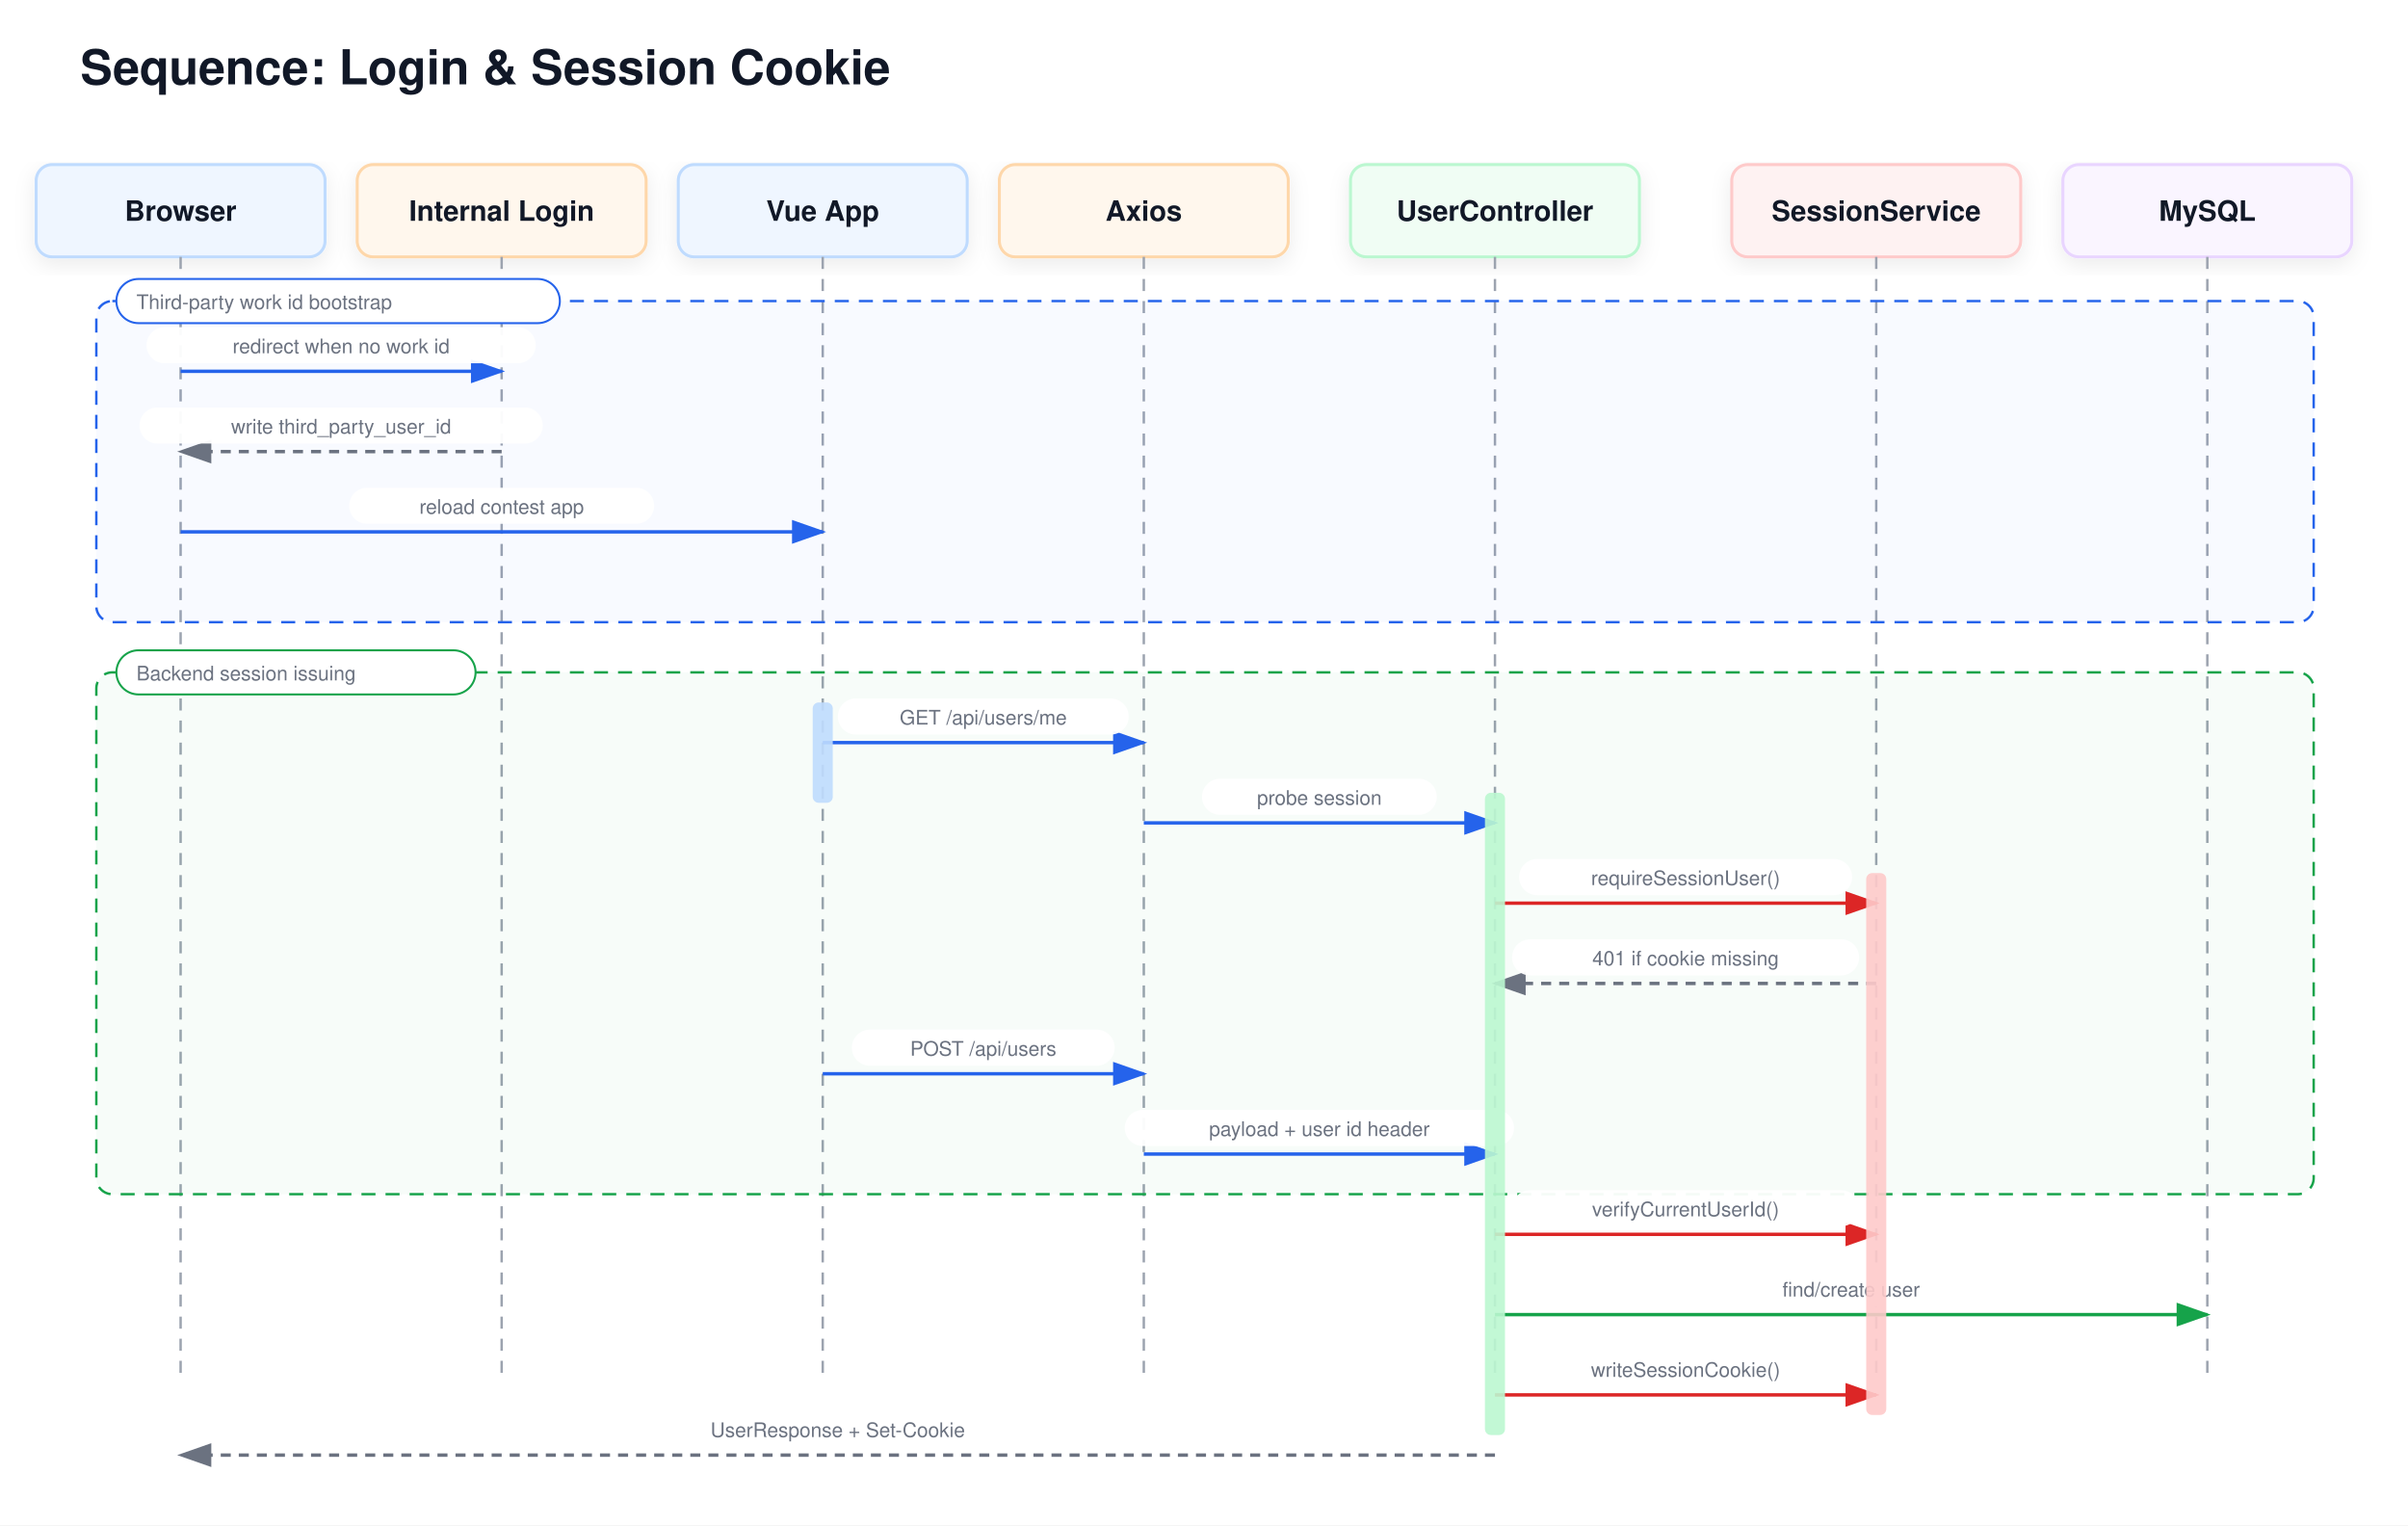
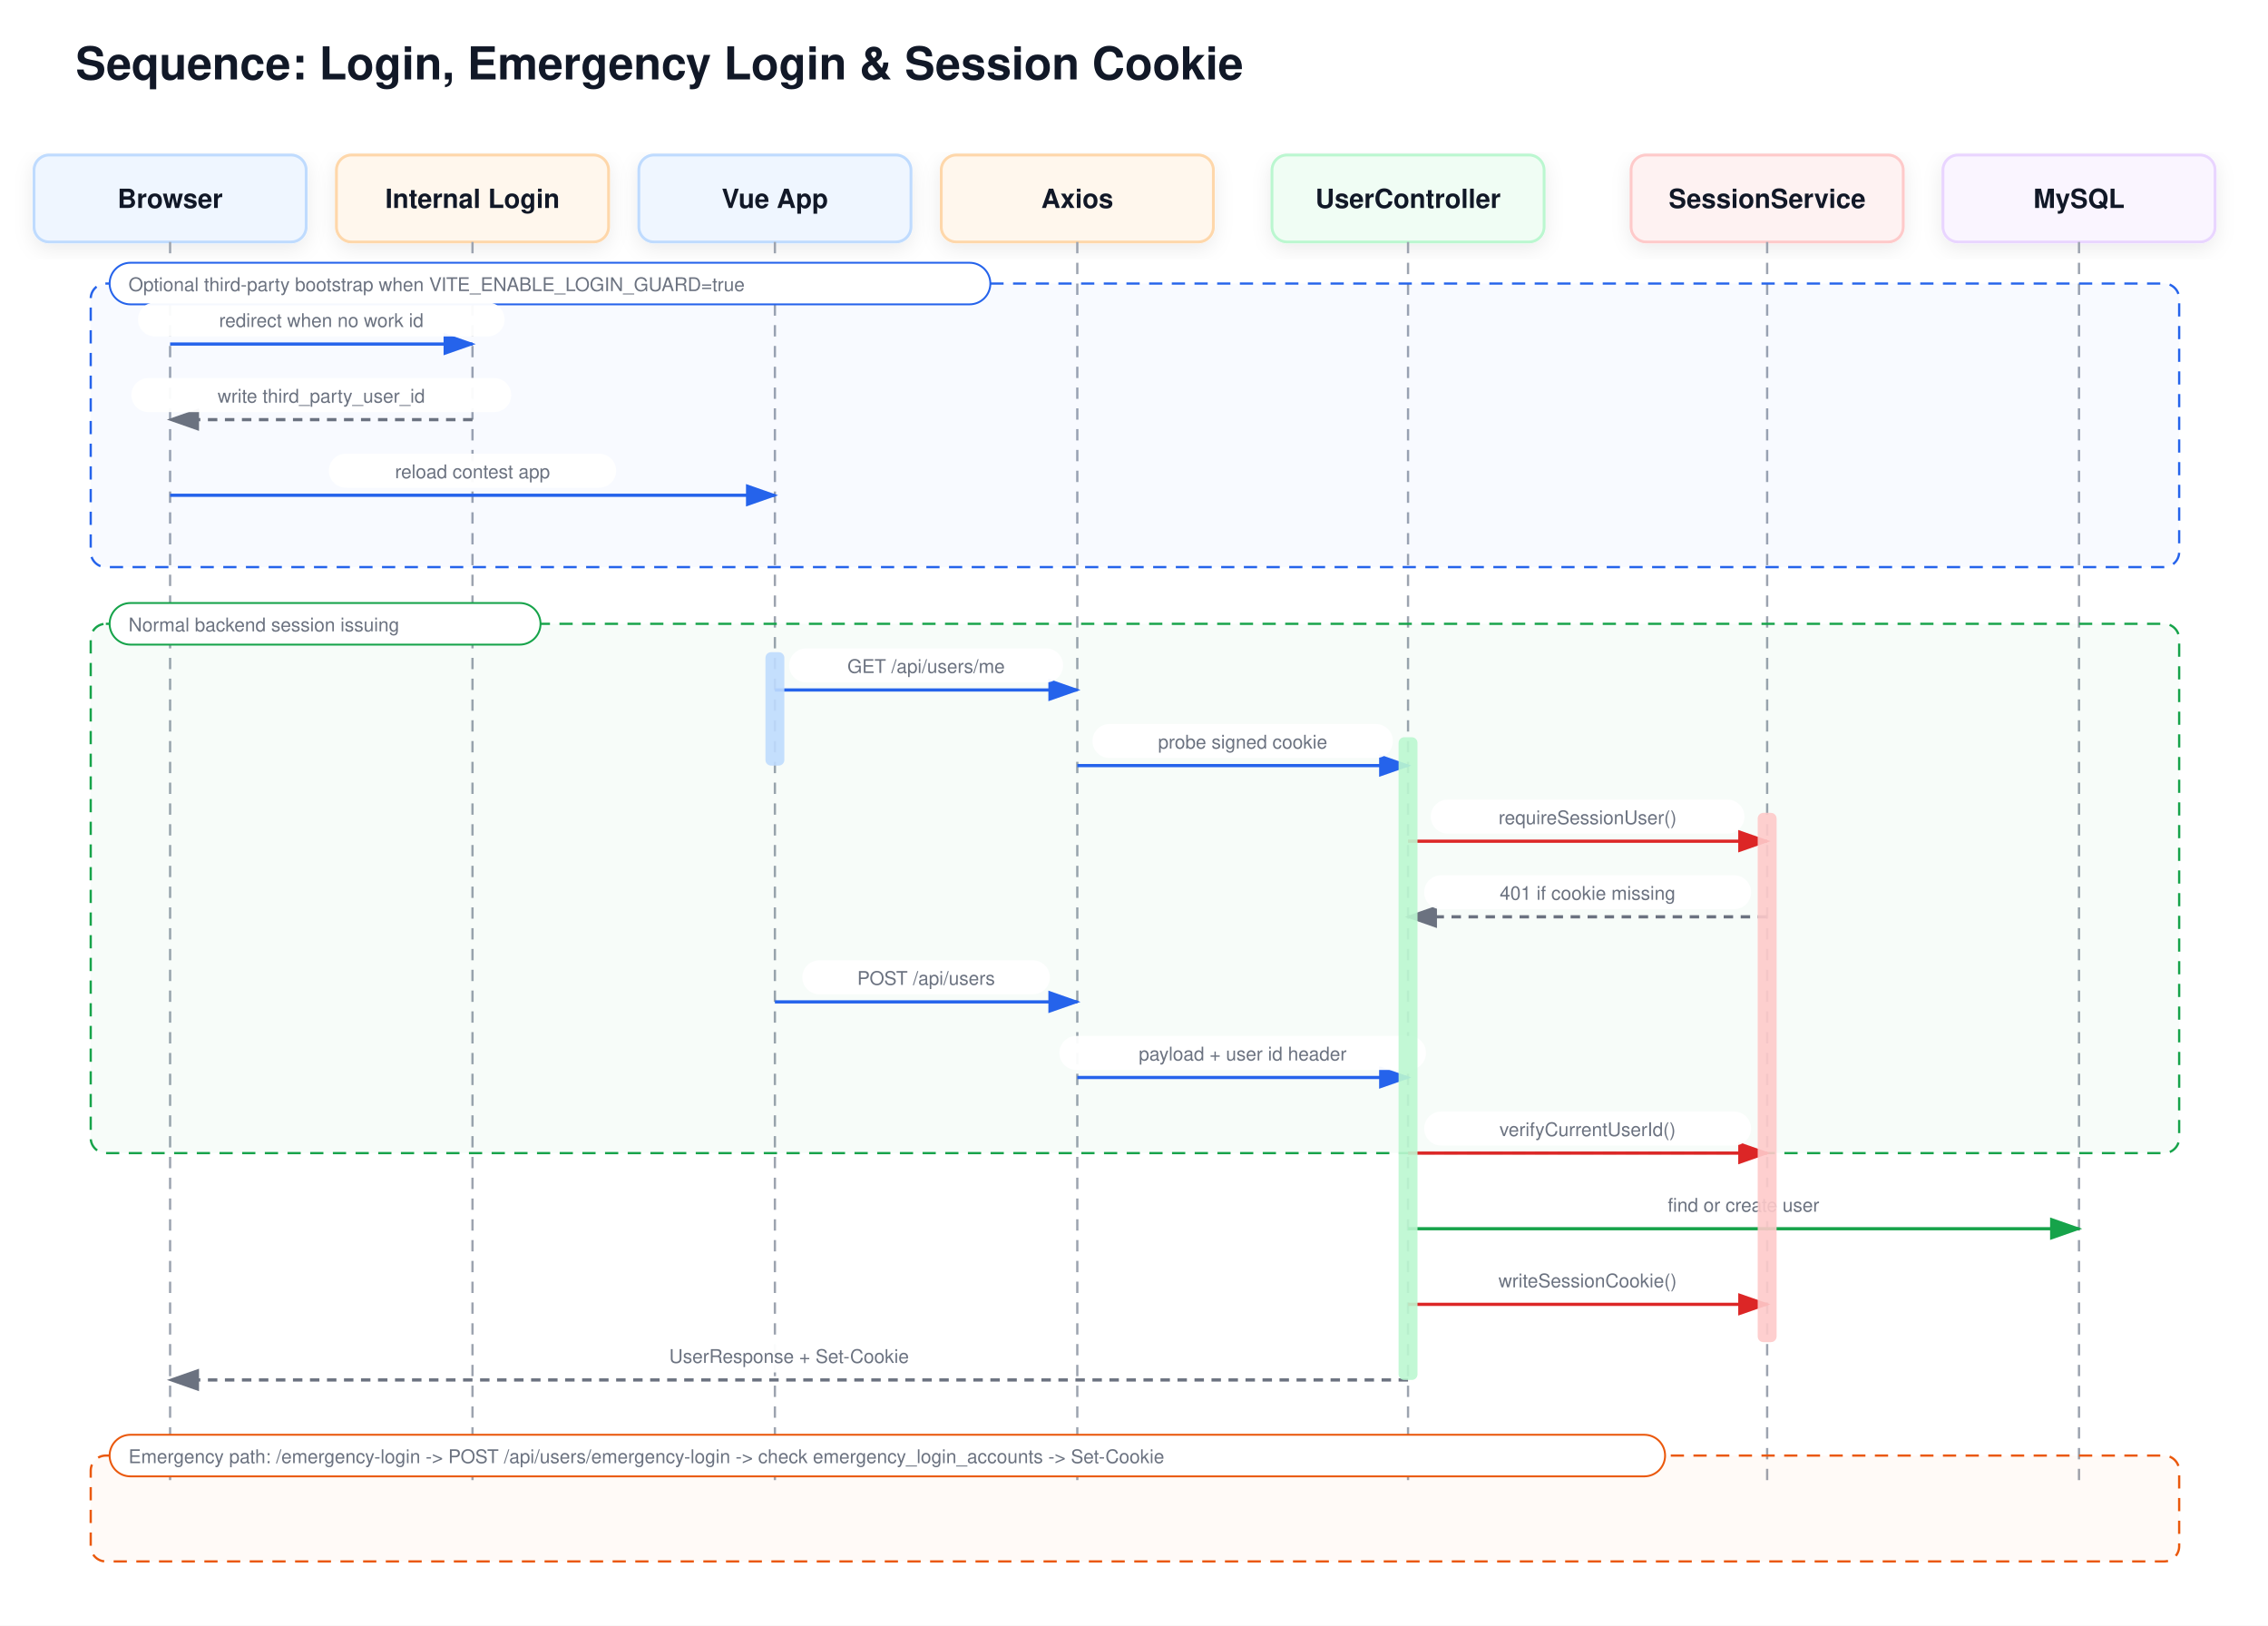
- <svg xmlns="http://www.w3.org/2000/svg" viewBox="0 0 1200 760" width="1200" height="760">
+ <svg xmlns="http://www.w3.org/2000/svg" viewBox="0 0 1200 860" width="1200" height="860">
  <style>
text { font-family: 'Helvetica Neue', Helvetica, Arial, 'PingFang SC', 'Microsoft YaHei', sans-serif; fill: #111827; }
.title { font-size: 24px; font-weight: 700; }
.label { font-size: 14px; font-weight: 650; }
.small { font-size: 11px; fill: #6b7280; }
.tiny { font-size: 10px; fill: #6b7280; }
.entity-header { font-size: 14px; font-weight: 700; }
.field { font-size: 11px; fill: #374151; }
</style>
  <defs>
    <marker id="arrow-blue" markerWidth="10" markerHeight="7" refX="9" refY="3.5" orient="auto">
      <polygon points="0 0, 10 3.5, 0 7" fill="#2563eb" />
    </marker>
    <marker id="arrow-red" markerWidth="10" markerHeight="7" refX="9" refY="3.5" orient="auto">
      <polygon points="0 0, 10 3.5, 0 7" fill="#dc2626" />
    </marker>
    <marker id="arrow-green" markerWidth="10" markerHeight="7" refX="9" refY="3.5" orient="auto">
      <polygon points="0 0, 10 3.5, 0 7" fill="#16a34a" />
    </marker>
    <marker id="arrow-purple" markerWidth="10" markerHeight="7" refX="9" refY="3.5" orient="auto">
      <polygon points="0 0, 10 3.5, 0 7" fill="#9333ea" />
    </marker>
    <marker id="arrow-orange" markerWidth="10" markerHeight="7" refX="9" refY="3.5" orient="auto">
      <polygon points="0 0, 10 3.5, 0 7" fill="#ea580c" />
    </marker>
    <marker id="arrow-gray" markerWidth="10" markerHeight="7" refX="9" refY="3.5" orient="auto">
      <polygon points="0 0, 10 3.5, 0 7" fill="#6b7280" />
    </marker>
    <filter id="softShadow" x="-10%" y="-10%" width="120%" height="130%">
      <feDropShadow dx="0" dy="3" stdDeviation="5" flood-color="#111827" flood-opacity="0.08" />
    </filter>
  </defs>
-   <rect width="1200" height="760" fill="#ffffff" />
-   <text x="40" y="42" class="title">Sequence: Login &amp; Session Cookie</text>
+   <rect width="1200" height="860" fill="#ffffff" />
+   <text x="40" y="42" class="title">Sequence: Login, Emergency Login &amp; Session Cookie</text>
  <rect x="18" y="82" width="144" height="46" rx="8" fill="#eff6ff" stroke="#bfdbfe" stroke-width="1.5" filter="url(#softShadow)" />
  <text x="90" y="110" text-anchor="middle" class="label">Browser</text>
-   <line x1="90" y1="128" x2="90" y2="686" stroke="#9ca3af" stroke-width="1.2" stroke-dasharray="6,5" />
+   <line x1="90" y1="128" x2="90" y2="786" stroke="#9ca3af" stroke-width="1.2" stroke-dasharray="6,5" />
  <rect x="178" y="82" width="144" height="46" rx="8" fill="#fff7ed" stroke="#fed7aa" stroke-width="1.5" filter="url(#softShadow)" />
  <text x="250" y="110" text-anchor="middle" class="label">Internal Login</text>
-   <line x1="250" y1="128" x2="250" y2="686" stroke="#9ca3af" stroke-width="1.2" stroke-dasharray="6,5" />
+   <line x1="250" y1="128" x2="250" y2="786" stroke="#9ca3af" stroke-width="1.2" stroke-dasharray="6,5" />
  <rect x="338" y="82" width="144" height="46" rx="8" fill="#eff6ff" stroke="#bfdbfe" stroke-width="1.5" filter="url(#softShadow)" />
  <text x="410" y="110" text-anchor="middle" class="label">Vue App</text>
-   <line x1="410" y1="128" x2="410" y2="686" stroke="#9ca3af" stroke-width="1.2" stroke-dasharray="6,5" />
+   <line x1="410" y1="128" x2="410" y2="786" stroke="#9ca3af" stroke-width="1.2" stroke-dasharray="6,5" />
  <rect x="498" y="82" width="144" height="46" rx="8" fill="#fff7ed" stroke="#fed7aa" stroke-width="1.5" filter="url(#softShadow)" />
  <text x="570" y="110" text-anchor="middle" class="label">Axios</text>
-   <line x1="570" y1="128" x2="570" y2="686" stroke="#9ca3af" stroke-width="1.2" stroke-dasharray="6,5" />
+   <line x1="570" y1="128" x2="570" y2="786" stroke="#9ca3af" stroke-width="1.2" stroke-dasharray="6,5" />
  <rect x="673" y="82" width="144" height="46" rx="8" fill="#f0fdf4" stroke="#bbf7d0" stroke-width="1.5" filter="url(#softShadow)" />
  <text x="745" y="110" text-anchor="middle" class="label">UserController</text>
-   <line x1="745" y1="128" x2="745" y2="686" stroke="#9ca3af" stroke-width="1.2" stroke-dasharray="6,5" />
+   <line x1="745" y1="128" x2="745" y2="786" stroke="#9ca3af" stroke-width="1.2" stroke-dasharray="6,5" />
  <rect x="863" y="82" width="144" height="46" rx="8" fill="#fef2f2" stroke="#fecaca" stroke-width="1.5" filter="url(#softShadow)" />
  <text x="935" y="110" text-anchor="middle" class="label">SessionService</text>
-   <line x1="935" y1="128" x2="935" y2="686" stroke="#9ca3af" stroke-width="1.2" stroke-dasharray="6,5" />
+   <line x1="935" y1="128" x2="935" y2="786" stroke="#9ca3af" stroke-width="1.2" stroke-dasharray="6,5" />
  <rect x="1028" y="82" width="144" height="46" rx="8" fill="#faf5ff" stroke="#e9d5ff" stroke-width="1.5" filter="url(#softShadow)" />
  <text x="1100" y="110" text-anchor="middle" class="label">MySQL</text>
-   <line x1="1100" y1="128" x2="1100" y2="686" stroke="#9ca3af" stroke-width="1.2" stroke-dasharray="6,5" />
-   <rect x="48" y="150" width="1105" height="160" rx="8" fill="#2563eb" fill-opacity="0.035" stroke="#2563eb" stroke-width="1.2" stroke-dasharray="7,5" />
-   <rect x="58" y="139" width="221" height="22" rx="11" fill="#ffffff" stroke="#2563eb" stroke-width="1" />
-   <text x="68" y="154" class="tiny" fill="#2563eb">Third-party work id bootstrap</text>
-   <path d="M 90 185 L 250 185" fill="none" stroke="#2563eb" stroke-width="1.7" marker-end="url(#arrow-blue)" />
-   <rect x="73.0" y="163" width="194" height="18" rx="9" fill="#ffffff" opacity="0.95" />
-   <text x="170.0" y="176" text-anchor="middle" class="tiny">redirect when no work id</text>
-   <path d="M 250 225 L 90 225" fill="none" stroke="#6b7280" stroke-width="1.7" marker-end="url(#arrow-gray)" stroke-dasharray="5,4" />
-   <rect x="69.5" y="203" width="201" height="18" rx="9" fill="#ffffff" opacity="0.95" />
-   <text x="170.0" y="216" text-anchor="middle" class="tiny">write third_party_user_id</text>
-   <path d="M 90 265 L 410 265" fill="none" stroke="#2563eb" stroke-width="1.7" marker-end="url(#arrow-blue)" />
-   <rect x="174.0" y="243" width="152" height="18" rx="9" fill="#ffffff" opacity="0.95" />
-   <text x="250.0" y="256" text-anchor="middle" class="tiny">reload contest app</text>
-   <rect x="48" y="335" width="1105" height="260" rx="8" fill="#16a34a" fill-opacity="0.035" stroke="#16a34a" stroke-width="1.2" stroke-dasharray="7,5" />
-   <rect x="58" y="324" width="179" height="22" rx="11" fill="#ffffff" stroke="#16a34a" stroke-width="1" />
-   <text x="68" y="339" class="tiny" fill="#16a34a">Backend session issuing</text>
-   <path d="M 410 370 L 570 370" fill="none" stroke="#2563eb" stroke-width="1.7" marker-end="url(#arrow-blue)" />
-   <rect x="417.5" y="348" width="145" height="18" rx="9" fill="#ffffff" opacity="0.95" />
-   <text x="490.0" y="361" text-anchor="middle" class="tiny">GET /api/users/me</text>
-   <path d="M 570 410 L 745 410" fill="none" stroke="#2563eb" stroke-width="1.7" marker-end="url(#arrow-blue)" />
-   <rect x="599.0" y="388" width="117" height="18" rx="9" fill="#ffffff" opacity="0.95" />
-   <text x="657.5" y="401" text-anchor="middle" class="tiny">probe session</text>
-   <path d="M 745 450 L 935 450" fill="none" stroke="#dc2626" stroke-width="1.7" marker-end="url(#arrow-red)" />
-   <rect x="757.0" y="428" width="166" height="18" rx="9" fill="#ffffff" opacity="0.95" />
-   <text x="840.0" y="441" text-anchor="middle" class="tiny">requireSessionUser()</text>
-   <path d="M 935 490 L 745 490" fill="none" stroke="#6b7280" stroke-width="1.7" marker-end="url(#arrow-gray)" stroke-dasharray="5,4" />
-   <rect x="753.5" y="468" width="173" height="18" rx="9" fill="#ffffff" opacity="0.95" />
-   <text x="840.0" y="481" text-anchor="middle" class="tiny">401 if cookie missing</text>
-   <path d="M 410 535 L 570 535" fill="none" stroke="#2563eb" stroke-width="1.7" marker-end="url(#arrow-blue)" />
-   <rect x="424.5" y="513" width="131" height="18" rx="9" fill="#ffffff" opacity="0.95" />
-   <text x="490.0" y="526" text-anchor="middle" class="tiny">POST /api/users</text>
-   <path d="M 570 575 L 745 575" fill="none" stroke="#2563eb" stroke-width="1.7" marker-end="url(#arrow-blue)" />
-   <rect x="560.5" y="553" width="194" height="18" rx="9" fill="#ffffff" opacity="0.95" />
-   <text x="657.5" y="566" text-anchor="middle" class="tiny">payload + user id header</text>
-   <path d="M 745 615 L 935 615" fill="none" stroke="#dc2626" stroke-width="1.7" marker-end="url(#arrow-red)" />
-   <rect x="753.5" y="593" width="173" height="18" rx="9" fill="#ffffff" opacity="0.95" />
-   <text x="840.0" y="606" text-anchor="middle" class="tiny">verifyCurrentUserId()</text>
-   <path d="M 745 655 L 1100 655" fill="none" stroke="#16a34a" stroke-width="1.7" marker-end="url(#arrow-green)" />
-   <rect x="853.5" y="633" width="138" height="18" rx="9" fill="#ffffff" opacity="0.95" />
-   <text x="922.5" y="646" text-anchor="middle" class="tiny">find/create user</text>
-   <path d="M 745 695 L 935 695" fill="none" stroke="#dc2626" stroke-width="1.7" marker-end="url(#arrow-red)" />
-   <rect x="757.0" y="673" width="166" height="18" rx="9" fill="#ffffff" opacity="0.95" />
-   <text x="840.0" y="686" text-anchor="middle" class="tiny">writeSessionCookie()</text>
-   <path d="M 745 725 L 90 725" fill="none" stroke="#6b7280" stroke-width="1.7" marker-end="url(#arrow-gray)" stroke-dasharray="5,4" />
-   <rect x="317.0" y="703" width="201" height="18" rx="9" fill="#ffffff" opacity="0.95" />
-   <text x="417.5" y="716" text-anchor="middle" class="tiny">UserResponse + Set-Cookie</text>
-   <rect x="405" y="350" width="10" height="50" rx="3" fill="#bfdbfe" stroke="none" opacity="0.9" />
-   <rect x="740" y="395" width="10" height="320" rx="3" fill="#bbf7d0" stroke="none" opacity="0.9" />
-   <rect x="930" y="435" width="10" height="270" rx="3" fill="#fecaca" stroke="none" opacity="0.9" />
+   <line x1="1100" y1="128" x2="1100" y2="786" stroke="#9ca3af" stroke-width="1.2" stroke-dasharray="6,5" />
+   <rect x="48" y="150" width="1105" height="150" rx="8" fill="#2563eb" fill-opacity="0.035" stroke="#2563eb" stroke-width="1.2" stroke-dasharray="7,5" />
+   <rect x="58" y="139" width="466" height="22" rx="11" fill="#ffffff" stroke="#2563eb" stroke-width="1" />
+   <text x="68" y="154" class="tiny" fill="#2563eb">Optional third-party bootstrap when VITE_ENABLE_LOGIN_GUARD=true</text>
+   <path d="M 90 182 L 250 182" fill="none" stroke="#2563eb" stroke-width="1.7" marker-end="url(#arrow-blue)" />
+   <rect x="73.0" y="160" width="194" height="18" rx="9" fill="#ffffff" opacity="0.95" />
+   <text x="170.0" y="173" text-anchor="middle" class="tiny">redirect when no work id</text>
+   <path d="M 250 222 L 90 222" fill="none" stroke="#6b7280" stroke-width="1.7" marker-end="url(#arrow-gray)" stroke-dasharray="5,4" />
+   <rect x="69.5" y="200" width="201" height="18" rx="9" fill="#ffffff" opacity="0.95" />
+   <text x="170.0" y="213" text-anchor="middle" class="tiny">write third_party_user_id</text>
+   <path d="M 90 262 L 410 262" fill="none" stroke="#2563eb" stroke-width="1.7" marker-end="url(#arrow-blue)" />
+   <rect x="174.0" y="240" width="152" height="18" rx="9" fill="#ffffff" opacity="0.95" />
+   <text x="250.0" y="253" text-anchor="middle" class="tiny">reload contest app</text>
+   <rect x="48" y="330" width="1105" height="280" rx="8" fill="#16a34a" fill-opacity="0.035" stroke="#16a34a" stroke-width="1.2" stroke-dasharray="7,5" />
+   <rect x="58" y="319" width="228" height="22" rx="11" fill="#ffffff" stroke="#16a34a" stroke-width="1" />
+   <text x="68" y="334" class="tiny" fill="#16a34a">Normal backend session issuing</text>
+   <path d="M 410 365 L 570 365" fill="none" stroke="#2563eb" stroke-width="1.7" marker-end="url(#arrow-blue)" />
+   <rect x="417.5" y="343" width="145" height="18" rx="9" fill="#ffffff" opacity="0.95" />
+   <text x="490.0" y="356" text-anchor="middle" class="tiny">GET /api/users/me</text>
+   <path d="M 570 405 L 745 405" fill="none" stroke="#2563eb" stroke-width="1.7" marker-end="url(#arrow-blue)" />
+   <rect x="578.0" y="383" width="159" height="18" rx="9" fill="#ffffff" opacity="0.95" />
+   <text x="657.5" y="396" text-anchor="middle" class="tiny">probe signed cookie</text>
+   <path d="M 745 445 L 935 445" fill="none" stroke="#dc2626" stroke-width="1.7" marker-end="url(#arrow-red)" />
+   <rect x="757.0" y="423" width="166" height="18" rx="9" fill="#ffffff" opacity="0.95" />
+   <text x="840.0" y="436" text-anchor="middle" class="tiny">requireSessionUser()</text>
+   <path d="M 935 485 L 745 485" fill="none" stroke="#6b7280" stroke-width="1.7" marker-end="url(#arrow-gray)" stroke-dasharray="5,4" />
+   <rect x="753.5" y="463" width="173" height="18" rx="9" fill="#ffffff" opacity="0.95" />
+   <text x="840.0" y="476" text-anchor="middle" class="tiny">401 if cookie missing</text>
+   <path d="M 410 530 L 570 530" fill="none" stroke="#2563eb" stroke-width="1.7" marker-end="url(#arrow-blue)" />
+   <rect x="424.5" y="508" width="131" height="18" rx="9" fill="#ffffff" opacity="0.95" />
+   <text x="490.0" y="521" text-anchor="middle" class="tiny">POST /api/users</text>
+   <path d="M 570 570 L 745 570" fill="none" stroke="#2563eb" stroke-width="1.7" marker-end="url(#arrow-blue)" />
+   <rect x="560.5" y="548" width="194" height="18" rx="9" fill="#ffffff" opacity="0.95" />
+   <text x="657.5" y="561" text-anchor="middle" class="tiny">payload + user id header</text>
+   <path d="M 745 610 L 935 610" fill="none" stroke="#dc2626" stroke-width="1.7" marker-end="url(#arrow-red)" />
+   <rect x="753.5" y="588" width="173" height="18" rx="9" fill="#ffffff" opacity="0.95" />
+   <text x="840.0" y="601" text-anchor="middle" class="tiny">verifyCurrentUserId()</text>
+   <path d="M 745 650 L 1100 650" fill="none" stroke="#16a34a" stroke-width="1.7" marker-end="url(#arrow-green)" />
+   <rect x="843.0" y="628" width="159" height="18" rx="9" fill="#ffffff" opacity="0.95" />
+   <text x="922.5" y="641" text-anchor="middle" class="tiny">find or create user</text>
+   <path d="M 745 690 L 935 690" fill="none" stroke="#dc2626" stroke-width="1.7" marker-end="url(#arrow-red)" />
+   <rect x="757.0" y="668" width="166" height="18" rx="9" fill="#ffffff" opacity="0.95" />
+   <text x="840.0" y="681" text-anchor="middle" class="tiny">writeSessionCookie()</text>
+   <path d="M 745 730 L 90 730" fill="none" stroke="#6b7280" stroke-width="1.7" marker-end="url(#arrow-gray)" stroke-dasharray="5,4" />
+   <rect x="317.0" y="708" width="201" height="18" rx="9" fill="#ffffff" opacity="0.95" />
+   <text x="417.5" y="721" text-anchor="middle" class="tiny">UserResponse + Set-Cookie</text>
+   <rect x="48" y="770" width="1105" height="56" rx="8" fill="#ea580c" fill-opacity="0.035" stroke="#ea580c" stroke-width="1.2" stroke-dasharray="7,5" />
+   <rect x="58" y="759" width="823" height="22" rx="11" fill="#ffffff" stroke="#ea580c" stroke-width="1" />
+   <text x="68" y="774" class="tiny" fill="#ea580c">Emergency path: /emergency-login -&gt; POST /api/users/emergency-login -&gt; check emergency_login_accounts -&gt; Set-Cookie</text>
+   <rect x="405" y="345" width="10" height="60" rx="3" fill="#bfdbfe" stroke="none" opacity="0.9" />
+   <rect x="740" y="390" width="10" height="340" rx="3" fill="#bbf7d0" stroke="none" opacity="0.9" />
+   <rect x="930" y="430" width="10" height="280" rx="3" fill="#fecaca" stroke="none" opacity="0.9" />
</svg>
